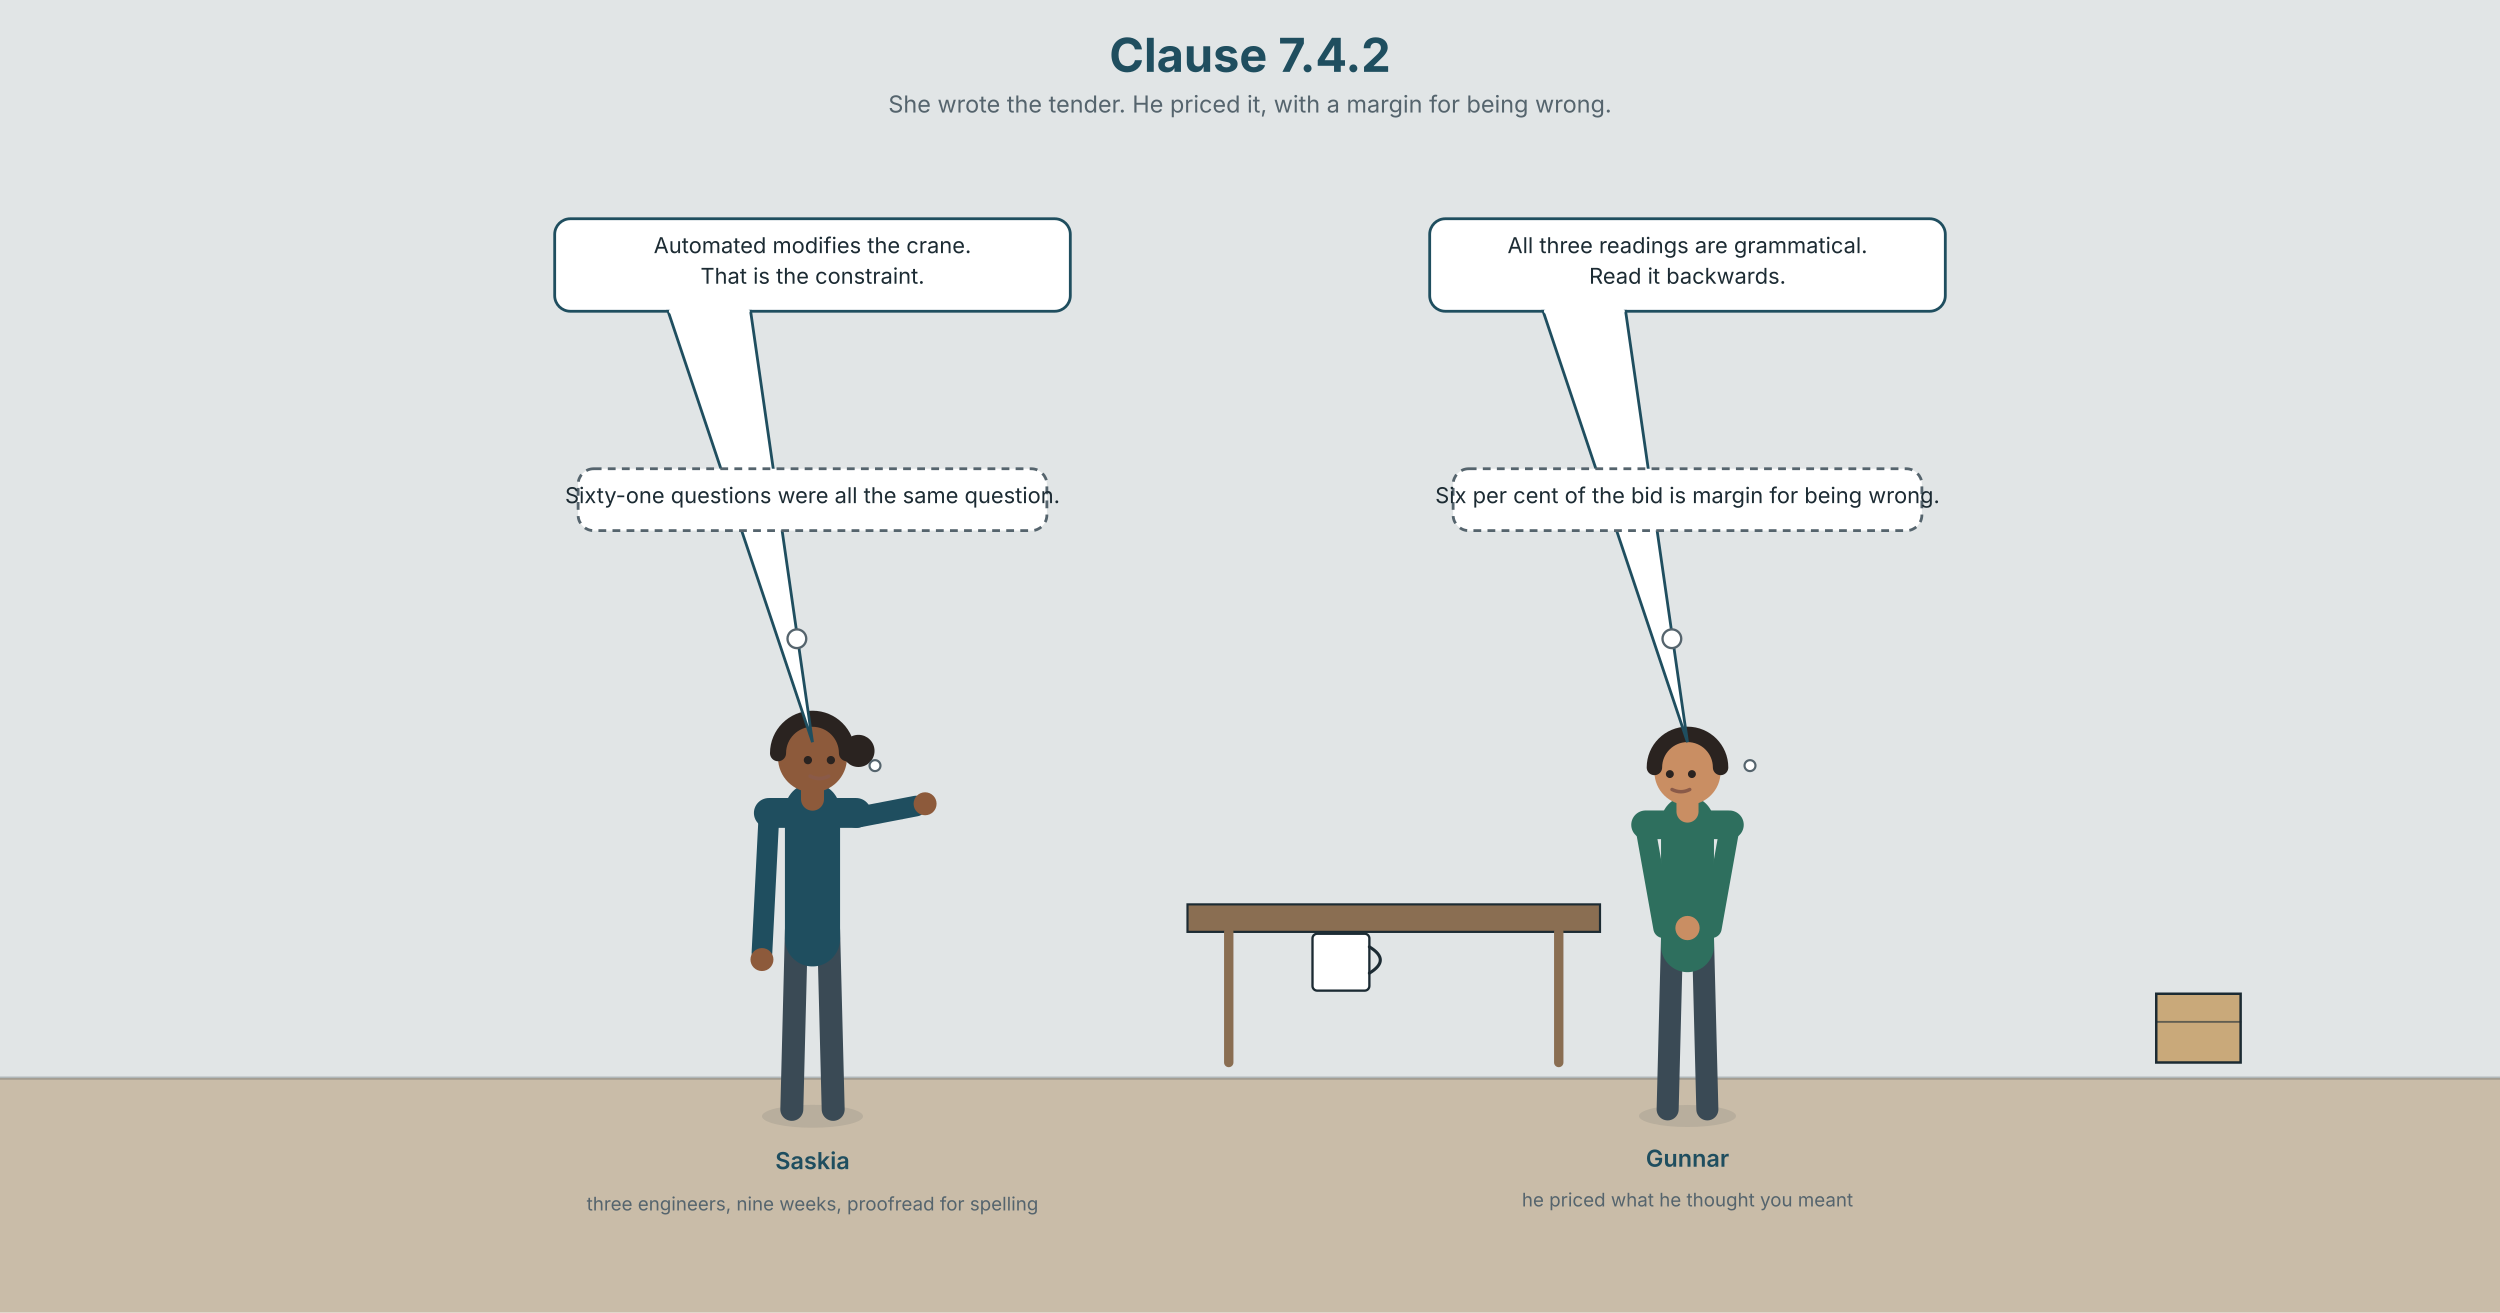
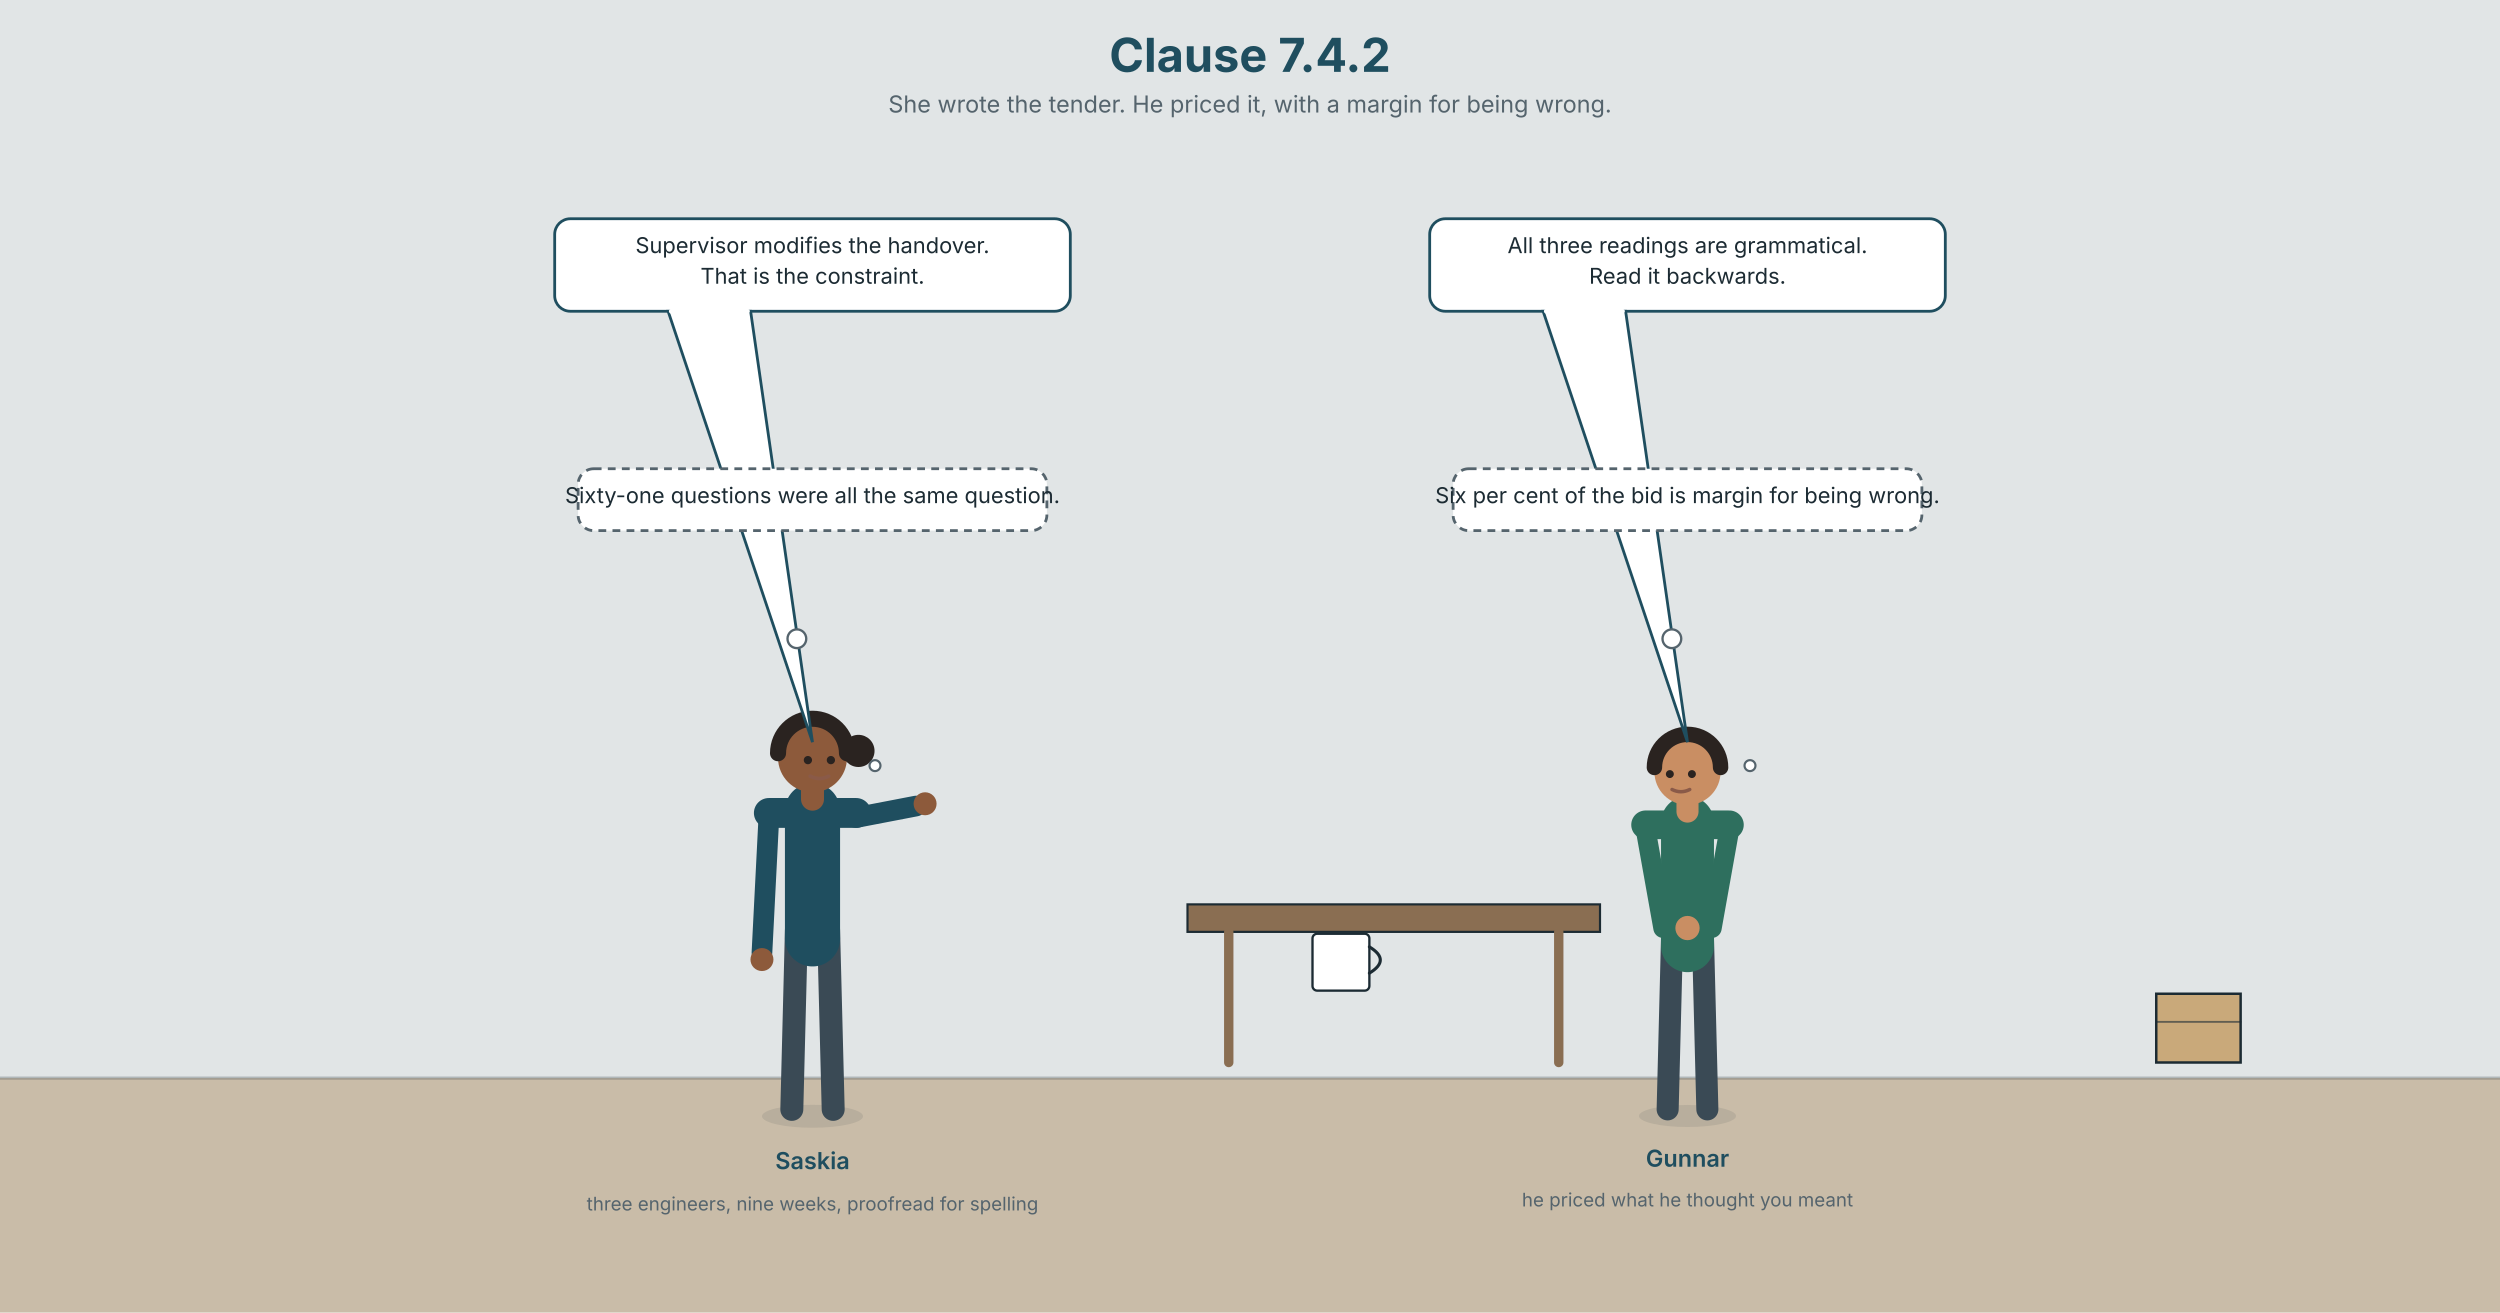
<svg xmlns="http://www.w3.org/2000/svg" width="1600" height="840" viewBox="0 0 1600 840">
  <g id="00_ground">
    <rect x="0" y="0" width="1600" height="840" rx="0" fill="#FBF7F0" />
  </g>
  <g id="10_context">
    <rect x="0" y="0" width="1600" height="690" rx="0" fill="#E1E5E6" />
    <rect x="0" y="690" width="1600" height="150" rx="0" fill="#C9BCA8" />
    <line x1="0" y1="690" x2="1600" y2="690" stroke="#1C2B33" stroke-width="2" stroke-linecap="round" opacity="0.25" />
    <rect x="760" y="578.8" width="264.0" height="17.6" rx="0" fill="#8A6E52" stroke="#1C2B33" stroke-width="1.4" />
    <line x1="786.4" y1="596.4" x2="786.4" y2="680" stroke="#8A6E52" stroke-width="6" stroke-linecap="round" />
    <line x1="997.6" y1="596.4" x2="997.6" y2="680" stroke="#8A6E52" stroke-width="6" stroke-linecap="round" />
    <rect x="840" y="597.6" width="36.4" height="36.4" rx="3" fill="#FFFFFF" stroke="#1C2B33" stroke-width="1.5" />
    <path d="M 876.4 606.0 q 14.0 8.4 0 16.8" fill="none" stroke="#1C2B33" stroke-width="2" stroke-linecap="round" stroke-linejoin="round" />
    <rect x="1380" y="636.0" width="54.0" height="44.0" rx="0" fill="#C9A97A" stroke="#1C2B33" stroke-width="1.6" />
    <line x1="1380" y1="654.0" x2="1434.0" y2="654.0" stroke="#1C2B33" stroke-width="1.2" stroke-linecap="round" opacity="0.6" />
  </g>
  <g id="20_subject">
    <ellipse cx="520" cy="714.412" rx="32.353" ry="7.353" fill="#1C2B33" opacity="0.10" />
    <path d="M 506.765 710 L 509.706 595.0" fill="none" stroke="#3A4A55" stroke-width="14.706" stroke-linecap="round" stroke-linejoin="round" />
    <path d="M 533.235 710 L 530.294 595.0" fill="none" stroke="#3A4A55" stroke-width="14.706" stroke-linecap="round" stroke-linejoin="round" />
    <path d="M 520.0 518.824 L 520 600.882" fill="none" stroke="#1F4E5F" stroke-width="35.294" stroke-linecap="round" stroke-linejoin="round" />
    <path d="M 492.059 520.294 L 547.941 520.294" fill="none" stroke="#1F4E5F" stroke-width="19.118" stroke-linecap="round" stroke-linejoin="round" />
    <path d="M 492.059 523.235 L 487.647 609.706" fill="none" stroke="#1F4E5F" stroke-width="13.235" stroke-linecap="round" stroke-linejoin="round" />
    <circle cx="487.647" cy="614.118" r="7.353" fill="#8D5A3B" />
    <path d="M 547.941 523.235 L 586.176 515.882" fill="none" stroke="#1F4E5F" stroke-width="13.235" stroke-linecap="round" stroke-linejoin="round" />
    <circle cx="592.059" cy="514.412" r="7.353" fill="#8D5A3B" />
    <path d="M 520.0 511.471 L 520.0 504.118" fill="none" stroke="#8D5A3B" stroke-width="14.706" stroke-linecap="round" stroke-linejoin="round" />
    <circle cx="520.0" cy="485.0" r="22.059" fill="#8D5A3B" />
    <path d="M 497.941 482.059 A 22.059 22.059 0 0 1 542.059 482.059" fill="none" stroke="#2A2320" stroke-width="10.294" stroke-linecap="round" stroke-linejoin="round" />
    <circle cx="549.412" cy="480.588" r="10.294" fill="#2A2320" stroke="none" stroke-width="1.5" />
    <circle cx="517.059" cy="486.471" r="2.647" fill="#2A2320" />
    <circle cx="531.765" cy="486.471" r="2.647" fill="#2A2320" />
    <path d="M 518.529 496.765 Q 524.412 499.706 530.294 496.765" fill="none" stroke="#8A5A48" stroke-width="2.353" stroke-linecap="round" stroke-linejoin="round" />
    <text x="520" y="748.235" font-family="Inter, DejaVu Sans, sans-serif" font-size="15" fill="#1F4E5F" text-anchor="middle" font-weight="600" font-style="normal">Saskia</text>
    <text x="520" y="774.706" font-family="Inter, DejaVu Sans, sans-serif" font-size="12" fill="#55646D" text-anchor="middle" font-weight="400" font-style="normal">three engineers, nine weeks, proofread for spelling</text>
    <ellipse cx="1080" cy="714.235" rx="31.059" ry="7.059" fill="#1C2B33" opacity="0.10" />
    <path d="M 1067.294 710 L 1070.118 599.6" fill="none" stroke="#3A4A55" stroke-width="14.118" stroke-linecap="round" stroke-linejoin="round" />
    <path d="M 1092.706 710 L 1089.882 599.6" fill="none" stroke="#3A4A55" stroke-width="14.118" stroke-linecap="round" stroke-linejoin="round" />
    <path d="M 1080.0 526.471 L 1080 605.247" fill="none" stroke="#2E6F5E" stroke-width="33.882" stroke-linecap="round" stroke-linejoin="round" />
    <path d="M 1053.176 527.882 L 1106.824 527.882" fill="none" stroke="#2E6F5E" stroke-width="18.353" stroke-linecap="round" stroke-linejoin="round" />
    <path d="M 1053.176 530.706 L 1064.471 593.953" fill="none" stroke="#2E6F5E" stroke-width="12.706" stroke-linecap="round" stroke-linejoin="round" />
    <path d="M 1106.824 530.706 L 1095.529 593.953" fill="none" stroke="#2E6F5E" stroke-width="12.706" stroke-linecap="round" stroke-linejoin="round" />
    <circle cx="1080" cy="593.953" r="7.765" fill="#C98E63" />
    <path d="M 1080.0 519.412 L 1080.0 512.353" fill="none" stroke="#C98E63" stroke-width="14.118" stroke-linecap="round" stroke-linejoin="round" />
    <circle cx="1080.0" cy="494.0" r="21.176" fill="#C98E63" />
    <path d="M 1058.824 491.176 A 21.176 21.176 0 0 1 1101.176 491.176" fill="none" stroke="#2A2320" stroke-width="9.882" stroke-linecap="round" stroke-linejoin="round" />
    <circle cx="1068.706" cy="495.412" r="2.541" fill="#2A2320" />
    <circle cx="1082.824" cy="495.412" r="2.541" fill="#2A2320" />
    <path d="M 1070.118 505.294 Q 1075.765 508.118 1081.412 505.294" fill="none" stroke="#8A5A48" stroke-width="2.259" stroke-linecap="round" stroke-linejoin="round" />
    <text x="1080" y="746.706" font-family="Inter, DejaVu Sans, sans-serif" font-size="15" fill="#1F4E5F" text-anchor="middle" font-weight="600" font-style="normal">Gunnar</text>
    <text x="1080" y="772.118" font-family="Inter, DejaVu Sans, sans-serif" font-size="12" fill="#55646D" text-anchor="middle" font-weight="400" font-style="normal">he priced what he thought you meant</text>
  </g>
  <g id="40_callouts">
    <text x="800.0" y="46" font-family="Inter, DejaVu Sans, sans-serif" font-size="30" fill="#1F4E5F" text-anchor="middle" font-weight="700" font-style="normal">Clause 7.4.2</text>
    <text x="800.0" y="72" font-family="Inter, DejaVu Sans, sans-serif" font-size="15" fill="#55646D" text-anchor="middle" font-weight="400" font-style="normal">She wrote the tender. He priced it, with a margin for being wrong.</text>
    <rect x="355.0" y="140" width="330" height="59.2" rx="10" fill="#FFFFFF" stroke="#1F4E5F" stroke-width="1.8" />
    <polygon points="427.6,199.2 480.4,199.2 520,475" fill="#FFFFFF" stroke="#1F4E5F" stroke-width="1.8" />
    <line x1="429.6" y1="199.2" x2="478.4" y2="199.2" stroke="#FFFFFF" stroke-width="3" stroke-linecap="round" />
-     <text x="520.0" y="162.0" font-family="Inter, DejaVu Sans, sans-serif" font-size="14" fill="#1C2B33" text-anchor="middle" font-weight="400" font-style="normal">Automated modifies the crane.</text>
+     <text x="520.0" y="162.0" font-family="Inter, DejaVu Sans, sans-serif" font-size="14" fill="#1C2B33" text-anchor="middle" font-weight="400" font-style="normal">Supervisor modifies the handover.</text>
    <text x="520.0" y="181.6" font-family="Inter, DejaVu Sans, sans-serif" font-size="14" fill="#1C2B33" text-anchor="middle" font-weight="400" font-style="normal">That is the constraint.</text>
    <rect x="370.0" y="300" width="300" height="39.6" rx="10" fill="#FFFFFF" stroke="#55646D" stroke-width="1.8" stroke-dasharray="5 4" />
    <circle cx="510.0" cy="408.8" r="6" fill="#FFFFFF" stroke="#55646D" stroke-width="1.5" />
    <circle cx="560" cy="490" r="3.5" fill="#FFFFFF" stroke="#55646D" stroke-width="1.4" />
    <text x="520.0" y="322.0" font-family="Inter, DejaVu Sans, sans-serif" font-size="14" fill="#1C2B33" text-anchor="middle" font-weight="400" font-style="normal">Sixty-one questions were all the same question.</text>
    <rect x="915.0" y="140" width="330" height="59.2" rx="10" fill="#FFFFFF" stroke="#1F4E5F" stroke-width="1.8" />
    <polygon points="987.6,199.2 1040.4,199.2 1080,475" fill="#FFFFFF" stroke="#1F4E5F" stroke-width="1.8" />
    <line x1="989.6" y1="199.2" x2="1038.4" y2="199.2" stroke="#FFFFFF" stroke-width="3" stroke-linecap="round" />
    <text x="1080.0" y="162.0" font-family="Inter, DejaVu Sans, sans-serif" font-size="14" fill="#1C2B33" text-anchor="middle" font-weight="400" font-style="normal">All three readings are grammatical.</text>
    <text x="1080.0" y="181.6" font-family="Inter, DejaVu Sans, sans-serif" font-size="14" fill="#1C2B33" text-anchor="middle" font-weight="400" font-style="normal">Read it backwards.</text>
    <rect x="930.0" y="300" width="300" height="39.6" rx="10" fill="#FFFFFF" stroke="#55646D" stroke-width="1.8" stroke-dasharray="5 4" />
    <circle cx="1070.0" cy="408.8" r="6" fill="#FFFFFF" stroke="#55646D" stroke-width="1.5" />
    <circle cx="1120" cy="490" r="3.5" fill="#FFFFFF" stroke="#55646D" stroke-width="1.4" />
    <text x="1080.0" y="322.0" font-family="Inter, DejaVu Sans, sans-serif" font-size="14" fill="#1C2B33" text-anchor="middle" font-weight="400" font-style="normal">Six per cent of the bid is margin for being wrong.</text>
  </g>
</svg>
